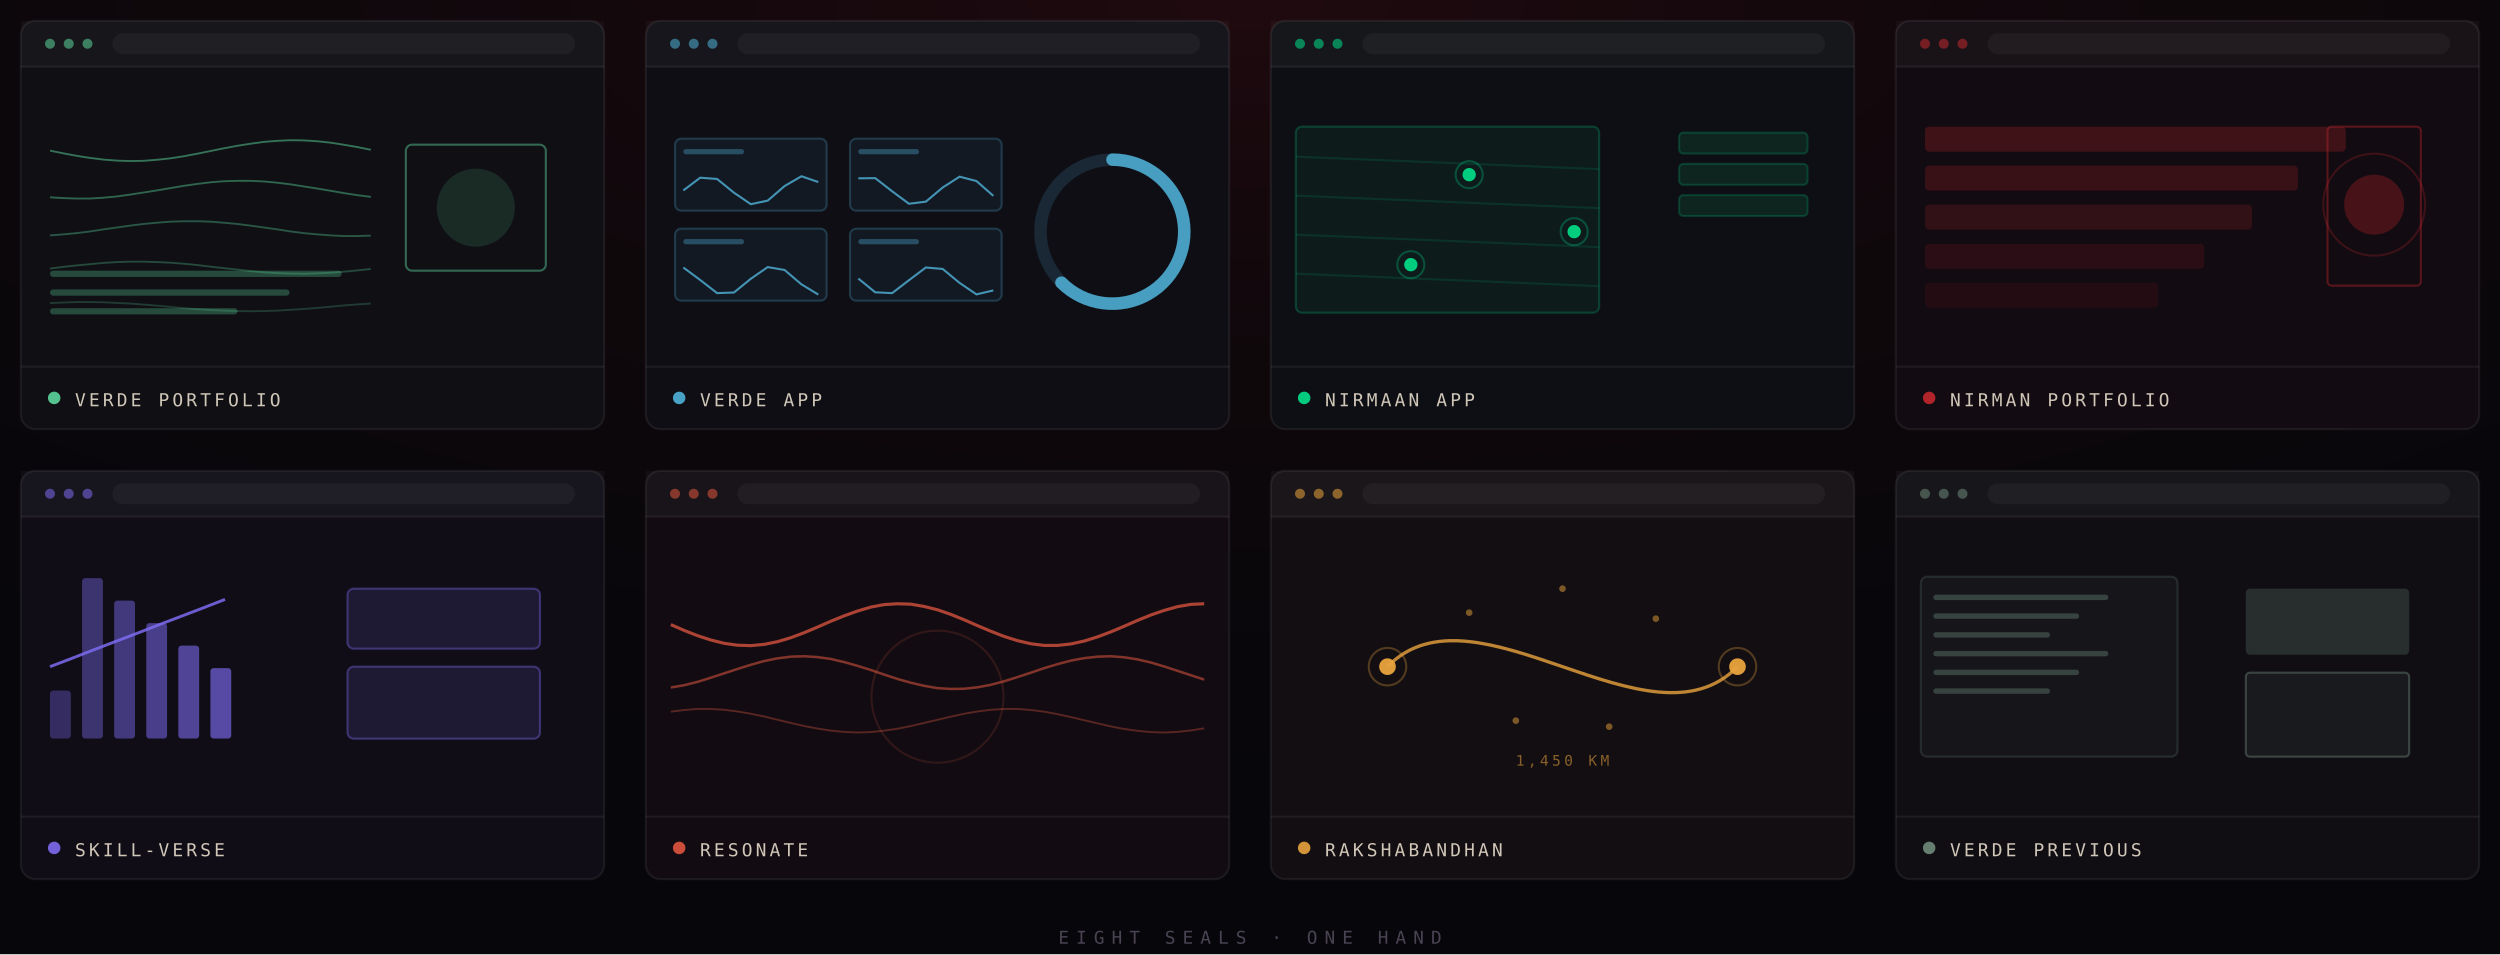
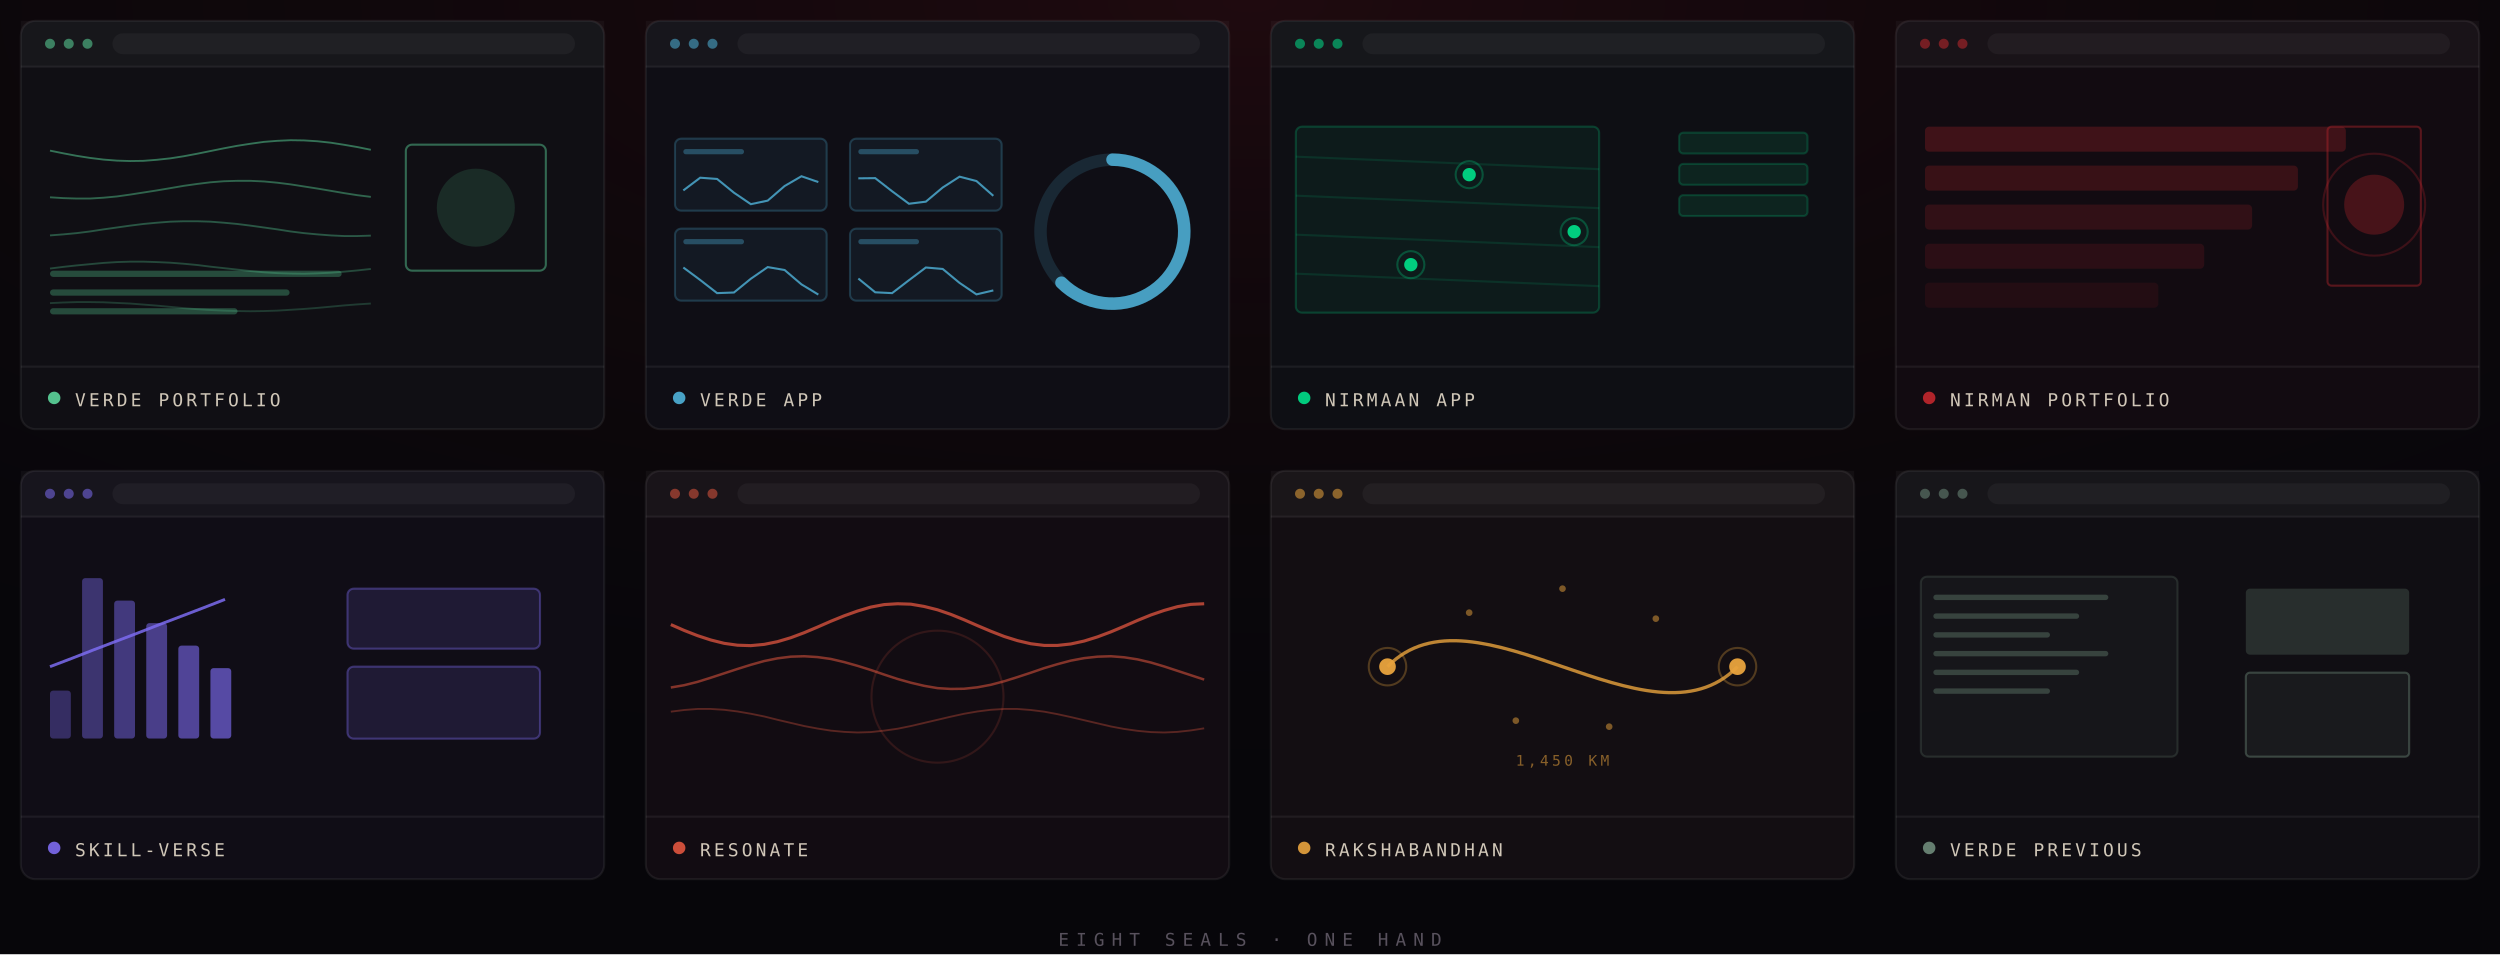
<svg xmlns="http://www.w3.org/2000/svg" width="1200" height="458" viewBox="0 0 1200 458" fill="none" role="img" aria-label="Selected work">
  <defs>
    <radialGradient id="scGlow" cx="0.5" cy="0" r="0.9">
      <stop offset="0" stop-color="#C1272D" stop-opacity="0.13" />
      <stop offset="1" stop-color="#07060A" stop-opacity="0" />
    </radialGradient>
+     <linearGradient id="scBeam" x1="0" y1="0" x2="0" y2="1">
+       <stop offset="0" stop-color="#FFFFFF" stop-opacity="0" />
+       <stop offset="0.5" stop-color="#FFFFFF" stop-opacity="0.055" />
+       <stop offset="1" stop-color="#FFFFFF" stop-opacity="0" />
+     </linearGradient>
  </defs>
  <rect width="1200" height="458" fill="#07060A" />
  <rect width="1200" height="458" fill="url(#scGlow)" />
  <g>
    <rect x="10" y="10" width="280" height="196" rx="7" fill="#0E0B11" stroke="#FFFFFF" stroke-opacity="0.07" />
    <rect x="10" y="10" width="280" height="196" rx="7" fill="#5BD69B" fill-opacity="0.022" />
    <rect x="10" y="10" width="280" height="22" fill="#FFFFFF" fill-opacity="0.032" />
    <line x1="10" y1="32" x2="290" y2="32" stroke="#FFFFFF" stroke-opacity="0.06" />
    <circle cx="24" cy="21" r="2.4" fill="#5BD69B" fill-opacity="0.55" />
    <circle cx="33" cy="21" r="2.4" fill="#5BD69B" fill-opacity="0.55" />
    <circle cx="42" cy="21" r="2.4" fill="#5BD69B" fill-opacity="0.55" />
    <rect x="54" y="16" width="222" height="10" rx="5" fill="#FFFFFF" fill-opacity="0.04" />
    <path d="M 24.0,72.3 L 30.4,73.6 L 36.8,74.8 L 43.2,75.8 L 49.7,76.6 L 56.1,77.1 L 62.5,77.3 L 68.9,77.2 L 75.3,76.7 L 81.8,76.0 L 88.2,75.0 L 94.6,73.8 L 101.0,72.5 L 107.4,71.2 L 113.8,70.0 L 120.2,69.0 L 126.7,68.1 L 133.1,67.6 L 139.5,67.3 L 145.9,67.4 L 152.3,67.8 L 158.8,68.5 L 165.2,69.5 L 171.6,70.6 L 178.0,71.9" fill="none" stroke="#5BD69B" stroke-width="0.9" stroke-opacity="0.50" />
    <path d="M 24.0,94.7 L 30.4,95.1 L 36.8,95.3 L 43.2,95.3 L 49.7,94.9 L 56.1,94.3 L 62.5,93.4 L 68.9,92.4 L 75.3,91.4 L 81.8,90.3 L 88.2,89.2 L 94.6,88.3 L 101.0,87.5 L 107.4,87.0 L 113.8,86.8 L 120.2,86.8 L 126.7,87.1 L 133.1,87.7 L 139.5,88.5 L 145.9,89.5 L 152.3,90.5 L 158.8,91.6 L 165.2,92.7 L 171.6,93.7 L 178.0,94.5" fill="none" stroke="#5BD69B" stroke-width="0.9" stroke-opacity="0.43" />
    <path d="M 24.0,113.0 L 30.4,112.5 L 36.8,111.9 L 43.2,111.1 L 49.7,110.1 L 56.1,109.2 L 62.5,108.3 L 68.9,107.5 L 75.3,106.9 L 81.8,106.4 L 88.2,106.2 L 94.6,106.2 L 101.0,106.4 L 107.4,106.9 L 113.8,107.5 L 120.2,108.3 L 126.7,109.2 L 133.1,110.1 L 139.5,111.1 L 145.9,111.9 L 152.3,112.5 L 158.8,113.0 L 165.2,113.3 L 171.6,113.3 L 178.0,113.1" fill="none" stroke="#5BD69B" stroke-width="0.9" stroke-opacity="0.36" />
    <path d="M 24.0,128.9 L 30.4,128.1 L 36.8,127.4 L 43.2,126.8 L 49.7,126.2 L 56.1,125.8 L 62.5,125.6 L 68.9,125.6 L 75.3,125.8 L 81.8,126.1 L 88.2,126.6 L 94.6,127.2 L 101.0,128.0 L 107.4,128.7 L 113.8,129.4 L 120.2,130.1 L 126.7,130.7 L 133.1,131.1 L 139.5,131.3 L 145.9,131.4 L 152.3,131.2 L 158.8,130.9 L 165.2,130.4 L 171.6,129.8 L 178.0,129.1" fill="none" stroke="#5BD69B" stroke-width="0.9" stroke-opacity="0.29" />
    <path d="M 24.0,145.5 L 30.4,145.2 L 36.8,145.0 L 43.2,145.0 L 49.7,145.1 L 56.1,145.4 L 62.5,145.7 L 68.9,146.2 L 75.3,146.7 L 81.8,147.3 L 88.2,147.9 L 94.6,148.4 L 101.0,148.8 L 107.4,149.1 L 113.8,149.3 L 120.2,149.4 L 126.7,149.3 L 133.1,149.1 L 139.5,148.7 L 145.9,148.3 L 152.3,147.8 L 158.8,147.2 L 165.2,146.6 L 171.6,146.1 L 178.0,145.7" fill="none" stroke="#5BD69B" stroke-width="0.9" stroke-opacity="0.22" />
    <rect x="194.8" y="69.44" width="67.2" height="60.48" rx="3" fill="none" stroke="#5BD69B" stroke-opacity="0.45" />
    <circle cx="228.4" cy="99.68" r="18.72" fill="#5BD69B" fill-opacity="0.14" />
    <rect x="24" y="129.92" width="140" height="3" rx="1.5" fill="#5BD69B" fill-opacity="0.30" />
    <rect x="24" y="138.92" width="115" height="3" rx="1.5" fill="#5BD69B" fill-opacity="0.30" />
    <rect x="24" y="147.92" width="90" height="3" rx="1.5" fill="#5BD69B" fill-opacity="0.30" />
+     <rect x="10" y="10" width="280" height="196" rx="7" fill="#5BD69B" opacity="0">
+       <animate attributeName="opacity" values="0;0.16;0" dur="1.2s" begin="0.15s" fill="freeze" />
+     </rect>
    <line x1="10" y1="176" x2="290" y2="176" stroke="#FFFFFF" stroke-opacity="0.06" />
    <circle cx="26" cy="191" r="3" fill="#5BD69B" fill-opacity="0.9" />
    <text x="36" y="195" font-family="ui-monospace, SFMono-Regular, Menlo, Consolas, monospace" font-size="8.6" letter-spacing="1.5" fill="#F2E8D5" fill-opacity="0.85">VERDE PORTFOLIO</text>
  </g>
  <g>
    <rect x="310" y="10" width="280" height="196" rx="7" fill="#0E0B11" stroke="#FFFFFF" stroke-opacity="0.07" />
    <rect x="310" y="10" width="280" height="196" rx="7" fill="#4FB3D9" fill-opacity="0.022" />
    <rect x="310" y="10" width="280" height="22" fill="#FFFFFF" fill-opacity="0.032" />
    <line x1="310" y1="32" x2="590" y2="32" stroke="#FFFFFF" stroke-opacity="0.06" />
    <circle cx="324" cy="21" r="2.4" fill="#4FB3D9" fill-opacity="0.55" />
    <circle cx="333" cy="21" r="2.4" fill="#4FB3D9" fill-opacity="0.55" />
    <circle cx="342" cy="21" r="2.4" fill="#4FB3D9" fill-opacity="0.55" />
    <rect x="354" y="16" width="222" height="10" rx="5" fill="#FFFFFF" fill-opacity="0.04" />
    <rect x="324.0" y="66.56" width="72.8" height="34.56" rx="3" fill="#4FB3D9" fill-opacity="0.07" stroke="#4FB3D9" stroke-opacity="0.25" />
    <path d="M 328.0,91.4 L 336.1,85.3 L 344.2,85.9 L 352.3,92.5 L 360.4,98.0 L 368.5,96.3 L 376.6,89.3 L 384.7,84.6 L 392.8,87.4" fill="none" stroke="#4FB3D9" stroke-width="1" stroke-opacity="0.8" />
    <rect x="328.0" y="71.56" width="29.12" height="2.5" rx="1.2" fill="#4FB3D9" fill-opacity="0.35" />
    <rect x="408.0" y="66.56" width="72.8" height="34.56" rx="3" fill="#4FB3D9" fill-opacity="0.07" stroke="#4FB3D9" stroke-opacity="0.25" />
    <path d="M 412.0,85.6 L 420.1,85.5 L 428.2,91.8 L 436.3,97.8 L 444.4,96.8 L 452.5,90.0 L 460.6,84.8 L 468.7,86.9 L 476.8,94.0" fill="none" stroke="#4FB3D9" stroke-width="1" stroke-opacity="0.8" />
    <rect x="412.0" y="71.56" width="29.12" height="2.5" rx="1.2" fill="#4FB3D9" fill-opacity="0.35" />
    <rect x="324.0" y="109.76" width="72.8" height="34.56" rx="3" fill="#4FB3D9" fill-opacity="0.07" stroke="#4FB3D9" stroke-opacity="0.25" />
    <path d="M 328.0,128.4 L 336.1,134.4 L 344.2,140.7 L 352.3,140.4 L 360.4,133.8 L 368.5,128.2 L 376.6,129.6 L 384.7,136.5 L 392.8,141.4" fill="none" stroke="#4FB3D9" stroke-width="1" stroke-opacity="0.8" />
    <rect x="328.0" y="114.76" width="29.12" height="2.5" rx="1.2" fill="#4FB3D9" fill-opacity="0.35" />
    <rect x="408.0" y="109.76" width="72.8" height="34.56" rx="3" fill="#4FB3D9" fill-opacity="0.07" stroke="#4FB3D9" stroke-opacity="0.25" />
    <path d="M 412.0,133.7 L 420.1,140.3 L 428.2,140.7 L 436.3,134.5 L 444.4,128.4 L 452.5,129.1 L 460.6,135.8 L 468.7,141.3 L 476.8,139.4" fill="none" stroke="#4FB3D9" stroke-width="1" stroke-opacity="0.8" />
    <rect x="412.0" y="114.76" width="29.12" height="2.5" rx="1.2" fill="#4FB3D9" fill-opacity="0.35" />
    <circle cx="534.0" cy="111.2" r="34.56" fill="none" stroke="#4FB3D9" stroke-opacity="0.16" stroke-width="6" />
    <path d="M 534.0,76.64 A 34.56,34.56 0 1 1 509.5,135.7" fill="none" stroke="#4FB3D9" stroke-width="6" stroke-linecap="round" stroke-opacity="0.85" />
+     <rect x="310" y="10" width="280" height="196" rx="7" fill="#4FB3D9" opacity="0">
+       <animate attributeName="opacity" values="0;0.16;0" dur="1.2s" begin="0.26s" fill="freeze" />
+     </rect>
    <line x1="310" y1="176" x2="590" y2="176" stroke="#FFFFFF" stroke-opacity="0.06" />
    <circle cx="326" cy="191" r="3" fill="#4FB3D9" fill-opacity="0.9" />
    <text x="336" y="195" font-family="ui-monospace, SFMono-Regular, Menlo, Consolas, monospace" font-size="8.6" letter-spacing="1.5" fill="#F2E8D5" fill-opacity="0.85">VERDE APP</text>
  </g>
  <g>
    <rect x="610" y="10" width="280" height="196" rx="7" fill="#0E0B11" stroke="#FFFFFF" stroke-opacity="0.07" />
    <rect x="610" y="10" width="280" height="196" rx="7" fill="#00E08A" fill-opacity="0.022" />
    <rect x="610" y="10" width="280" height="22" fill="#FFFFFF" fill-opacity="0.032" />
    <line x1="610" y1="32" x2="890" y2="32" stroke="#FFFFFF" stroke-opacity="0.06" />
    <circle cx="624" cy="21" r="2.4" fill="#00E08A" fill-opacity="0.55" />
    <circle cx="633" cy="21" r="2.4" fill="#00E08A" fill-opacity="0.55" />
    <circle cx="642" cy="21" r="2.4" fill="#00E08A" fill-opacity="0.55" />
    <rect x="654" y="16" width="222" height="10" rx="5" fill="#FFFFFF" fill-opacity="0.04" />
    <rect x="622" y="60.8" width="145.6" height="89.28" rx="3" fill="#00E08A" fill-opacity="0.06" stroke="#00E08A" stroke-opacity="0.22" />
    <line x1="622" y1="75.2" x2="767.6" y2="81.2" stroke="#00E08A" stroke-opacity="0.12" />
    <line x1="622" y1="93.92" x2="767.6" y2="99.92" stroke="#00E08A" stroke-opacity="0.12" />
    <line x1="622" y1="112.64" x2="767.6" y2="118.64" stroke="#00E08A" stroke-opacity="0.12" />
    <line x1="622" y1="131.36" x2="767.6" y2="137.36" stroke="#00E08A" stroke-opacity="0.12" />
    <circle cx="705.2" cy="83.84" r="3.2" fill="#00E08A" fill-opacity="0.9" />
    <circle cx="705.2" cy="83.84" r="6.5" fill="none" stroke="#00E08A" stroke-opacity="0.28" />
    <circle cx="755.6" cy="111.2" r="3.2" fill="#00E08A" fill-opacity="0.9" />
    <circle cx="755.6" cy="111.2" r="6.5" fill="none" stroke="#00E08A" stroke-opacity="0.28" />
    <circle cx="677.2" cy="127.04" r="3.2" fill="#00E08A" fill-opacity="0.9" />
    <circle cx="677.2" cy="127.04" r="6.5" fill="none" stroke="#00E08A" stroke-opacity="0.28" />
    <rect x="806.0" y="63.68" width="61.6" height="10" rx="2" fill="#00E08A" fill-opacity="0.10" stroke="#00E08A" stroke-opacity="0.20" />
    <rect x="806.0" y="78.68" width="61.6" height="10" rx="2" fill="#00E08A" fill-opacity="0.10" stroke="#00E08A" stroke-opacity="0.20" />
    <rect x="806.0" y="93.68" width="61.6" height="10" rx="2" fill="#00E08A" fill-opacity="0.10" stroke="#00E08A" stroke-opacity="0.20" />
+     <rect x="610" y="10" width="280" height="196" rx="7" fill="#00E08A" opacity="0">
+       <animate attributeName="opacity" values="0;0.16;0" dur="1.2s" begin="0.37s" fill="freeze" />
+     </rect>
    <line x1="610" y1="176" x2="890" y2="176" stroke="#FFFFFF" stroke-opacity="0.06" />
    <circle cx="626" cy="191" r="3" fill="#00E08A" fill-opacity="0.9" />
    <text x="636" y="195" font-family="ui-monospace, SFMono-Regular, Menlo, Consolas, monospace" font-size="8.6" letter-spacing="1.5" fill="#F2E8D5" fill-opacity="0.85">NIRMAAN APP</text>
  </g>
  <g>
    <rect x="910" y="10" width="280" height="196" rx="7" fill="#0E0B11" stroke="#FFFFFF" stroke-opacity="0.07" />
    <rect x="910" y="10" width="280" height="196" rx="7" fill="#C1272D" fill-opacity="0.022" />
    <rect x="910" y="10" width="280" height="22" fill="#FFFFFF" fill-opacity="0.032" />
    <line x1="910" y1="32" x2="1190" y2="32" stroke="#FFFFFF" stroke-opacity="0.06" />
    <circle cx="924" cy="21" r="2.4" fill="#C1272D" fill-opacity="0.55" />
    <circle cx="933" cy="21" r="2.4" fill="#C1272D" fill-opacity="0.55" />
    <circle cx="942" cy="21" r="2.4" fill="#C1272D" fill-opacity="0.55" />
    <rect x="954" y="16" width="222" height="10" rx="5" fill="#FFFFFF" fill-opacity="0.04" />
    <rect x="924" y="60.8" width="202" height="12" rx="2" fill="#C1272D" fill-opacity="0.26" />
    <rect x="924" y="79.5" width="179" height="12" rx="2" fill="#C1272D" fill-opacity="0.22" />
    <rect x="924" y="98.2" width="157" height="12" rx="2" fill="#C1272D" fill-opacity="0.18" />
    <rect x="924" y="117.0" width="134" height="12" rx="2" fill="#C1272D" fill-opacity="0.14" />
    <rect x="924" y="135.7" width="112" height="12" rx="2" fill="#C1272D" fill-opacity="0.10" />
    <rect x="1117.2" y="60.8" width="44.8" height="76.32" rx="2" fill="none" stroke="#C1272D" stroke-opacity="0.4" />
    <circle cx="1139.6" cy="98.24" r="14.4" fill="#C1272D" fill-opacity="0.30" />
    <circle cx="1139.6" cy="98.24" r="24.48" fill="none" stroke="#C1272D" stroke-opacity="0.25" />
+     <rect x="910" y="10" width="280" height="196" rx="7" fill="#C1272D" opacity="0">
+       <animate attributeName="opacity" values="0;0.16;0" dur="1.2s" begin="0.48s" fill="freeze" />
+     </rect>
    <line x1="910" y1="176" x2="1190" y2="176" stroke="#FFFFFF" stroke-opacity="0.06" />
    <circle cx="926" cy="191" r="3" fill="#C1272D" fill-opacity="0.9" />
    <text x="936" y="195" font-family="ui-monospace, SFMono-Regular, Menlo, Consolas, monospace" font-size="8.6" letter-spacing="1.5" fill="#F2E8D5" fill-opacity="0.85">NIRMAN PORTFOLIO</text>
  </g>
  <g>
    <rect x="10" y="226" width="280" height="196" rx="7" fill="#0E0B11" stroke="#FFFFFF" stroke-opacity="0.07" />
    <rect x="10" y="226" width="280" height="196" rx="7" fill="#7C6BF0" fill-opacity="0.022" />
    <rect x="10" y="226" width="280" height="22" fill="#FFFFFF" fill-opacity="0.032" />
    <line x1="10" y1="248" x2="290" y2="248" stroke="#FFFFFF" stroke-opacity="0.06" />
    <circle cx="24" cy="237" r="2.4" fill="#7C6BF0" fill-opacity="0.55" />
    <circle cx="33" cy="237" r="2.4" fill="#7C6BF0" fill-opacity="0.55" />
    <circle cx="42" cy="237" r="2.4" fill="#7C6BF0" fill-opacity="0.55" />
    <rect x="54" y="232" width="222" height="10" rx="5" fill="#FFFFFF" fill-opacity="0.04" />
    <rect x="24.0" y="331.5" width="10" height="23.0" rx="1.5" fill="#7C6BF0" fill-opacity="0.35" />
    <rect x="39.4" y="277.5" width="10" height="77.0" rx="1.5" fill="#7C6BF0" fill-opacity="0.41" />
    <rect x="54.8" y="288.3" width="10" height="66.2" rx="1.5" fill="#7C6BF0" fill-opacity="0.47" />
    <rect x="70.2" y="299.1" width="10" height="55.4" rx="1.5" fill="#7C6BF0" fill-opacity="0.53" />
    <rect x="85.6" y="309.9" width="10" height="44.6" rx="1.5" fill="#7C6BF0" fill-opacity="0.59" />
    <rect x="101.0" y="320.7" width="10" height="33.8" rx="1.5" fill="#7C6BF0" fill-opacity="0.65" />
    <path d="M 24.0,320.0 L 34.5,316.0 L 45.0,311.9 L 55.5,307.9 L 66.0,303.9 L 76.5,299.8 L 87.0,295.8 L 97.5,291.8 L 108.0,287.7" fill="none" stroke="#7C6BF0" stroke-width="1.4" stroke-opacity="0.85" />
    <rect x="166.8" y="282.56" width="92.4" height="28.8" rx="3" fill="#7C6BF0" fill-opacity="0.14" stroke="#7C6BF0" stroke-opacity="0.38" />
    <rect x="166.8" y="320.0" width="92.4" height="34.56" rx="3" fill="#7C6BF0" fill-opacity="0.14" stroke="#7C6BF0" stroke-opacity="0.38" />
+     <rect x="10" y="226" width="280" height="196" rx="7" fill="#7C6BF0" opacity="0">
+       <animate attributeName="opacity" values="0;0.16;0" dur="1.2s" begin="0.59s" fill="freeze" />
+     </rect>
    <line x1="10" y1="392" x2="290" y2="392" stroke="#FFFFFF" stroke-opacity="0.06" />
    <circle cx="26" cy="407" r="3" fill="#7C6BF0" fill-opacity="0.9" />
    <text x="36" y="411" font-family="ui-monospace, SFMono-Regular, Menlo, Consolas, monospace" font-size="8.6" letter-spacing="1.5" fill="#F2E8D5" fill-opacity="0.85">SKILL-VERSE</text>
  </g>
  <g>
    <rect x="310" y="226" width="280" height="196" rx="7" fill="#0E0B11" stroke="#FFFFFF" stroke-opacity="0.07" />
    <rect x="310" y="226" width="280" height="196" rx="7" fill="#E0563F" fill-opacity="0.022" />
    <rect x="310" y="226" width="280" height="22" fill="#FFFFFF" fill-opacity="0.032" />
    <line x1="310" y1="248" x2="590" y2="248" stroke="#FFFFFF" stroke-opacity="0.06" />
    <circle cx="324" cy="237" r="2.4" fill="#E0563F" fill-opacity="0.55" />
    <circle cx="333" cy="237" r="2.4" fill="#E0563F" fill-opacity="0.55" />
    <circle cx="342" cy="237" r="2.4" fill="#E0563F" fill-opacity="0.55" />
    <rect x="354" y="232" width="222" height="10" rx="5" fill="#FFFFFF" fill-opacity="0.04" />
    <path d="M 322.0,299.8 L 328.4,302.6 L 334.8,305.1 L 341.2,307.2 L 347.6,308.8 L 354.0,309.7 L 360.4,309.9 L 366.8,309.3 L 373.2,308.0 L 379.6,306.1 L 386.0,303.7 L 392.4,301.0 L 398.8,298.2 L 405.2,295.6 L 411.6,293.3 L 418.0,291.4 L 424.4,290.2 L 430.8,289.8 L 437.2,290.0 L 443.6,291.1 L 450.0,292.7 L 456.4,294.9 L 462.8,297.5 L 469.2,300.3 L 475.6,303.0 L 482.0,305.5 L 488.4,307.5 L 494.8,309.0 L 501.2,309.8 L 507.6,309.8 L 514.0,309.1 L 520.4,307.7 L 526.8,305.7 L 533.2,303.3 L 539.6,300.6 L 546.0,297.8 L 552.4,295.2 L 558.8,293.0 L 565.2,291.2 L 571.6,290.1 L 578.0,289.8" fill="none" stroke="#E0563F" stroke-width="1.5" stroke-opacity="0.75" />
    <path d="M 322.0,330.0 L 328.4,328.9 L 334.8,327.3 L 341.2,325.3 L 347.6,323.2 L 354.0,321.1 L 360.4,319.1 L 366.8,317.3 L 373.2,316.0 L 379.6,315.2 L 386.0,315.0 L 392.4,315.4 L 398.8,316.3 L 405.2,317.8 L 411.6,319.6 L 418.0,321.6 L 424.4,323.8 L 430.8,325.9 L 437.2,327.7 L 443.6,329.2 L 450.0,330.3 L 456.4,330.7 L 462.8,330.6 L 469.2,329.9 L 475.6,328.7 L 482.0,327.0 L 488.4,325.0 L 494.8,322.9 L 501.2,320.7 L 507.6,318.8 L 514.0,317.1 L 520.4,315.9 L 526.8,315.2 L 533.2,315.0 L 539.6,315.5 L 546.0,316.5 L 552.4,318.0 L 558.8,319.9 L 565.2,322.0 L 571.6,324.1 L 578.0,326.2" fill="none" stroke="#E0563F" stroke-width="1.2" stroke-opacity="0.55" />
    <path d="M 322.0,341.6 L 328.4,340.8 L 334.8,340.3 L 341.2,340.3 L 347.6,340.7 L 354.0,341.5 L 360.4,342.6 L 366.8,343.9 L 373.2,345.5 L 379.6,347.0 L 386.0,348.5 L 392.4,349.7 L 398.8,350.7 L 405.2,351.3 L 411.6,351.6 L 418.0,351.4 L 424.4,350.7 L 430.8,349.8 L 437.2,348.5 L 443.6,347.0 L 450.0,345.5 L 456.4,344.0 L 462.8,342.6 L 469.2,341.5 L 475.6,340.7 L 482.0,340.3 L 488.4,340.3 L 494.8,340.8 L 501.2,341.6 L 507.6,342.8 L 514.0,344.2 L 520.4,345.7 L 526.8,347.2 L 533.2,348.7 L 539.6,349.9 L 546.0,350.8 L 552.4,351.4 L 558.8,351.6 L 565.2,351.3 L 571.6,350.6 L 578.0,349.6" fill="none" stroke="#E0563F" stroke-width="0.9" stroke-opacity="0.35" />
    <circle cx="450.0" cy="334.4" r="31.68" fill="none" stroke="#E0563F" stroke-opacity="0.16" />
+     <rect x="310" y="226" width="280" height="196" rx="7" fill="#E0563F" opacity="0">
+       <animate attributeName="opacity" values="0;0.16;0" dur="1.2s" begin="0.70s" fill="freeze" />
+     </rect>
    <line x1="310" y1="392" x2="590" y2="392" stroke="#FFFFFF" stroke-opacity="0.06" />
    <circle cx="326" cy="407" r="3" fill="#E0563F" fill-opacity="0.9" />
    <text x="336" y="411" font-family="ui-monospace, SFMono-Regular, Menlo, Consolas, monospace" font-size="8.6" letter-spacing="1.5" fill="#F2E8D5" fill-opacity="0.85">RESONATE</text>
  </g>
  <g>
    <rect x="610" y="226" width="280" height="196" rx="7" fill="#0E0B11" stroke="#FFFFFF" stroke-opacity="0.07" />
    <rect x="610" y="226" width="280" height="196" rx="7" fill="#E8A33D" fill-opacity="0.022" />
    <rect x="610" y="226" width="280" height="22" fill="#FFFFFF" fill-opacity="0.032" />
    <line x1="610" y1="248" x2="890" y2="248" stroke="#FFFFFF" stroke-opacity="0.06" />
    <circle cx="624" cy="237" r="2.4" fill="#E8A33D" fill-opacity="0.55" />
    <circle cx="633" cy="237" r="2.4" fill="#E8A33D" fill-opacity="0.55" />
    <circle cx="642" cy="237" r="2.4" fill="#E8A33D" fill-opacity="0.55" />
    <rect x="654" y="232" width="222" height="10" rx="5" fill="#FFFFFF" fill-opacity="0.04" />
    <path d="M 666.0,320.0 C 708.0,276.8 792.0,363.2 834.0,320.0" fill="none" stroke="#E8A33D" stroke-width="1.6" stroke-opacity="0.8" />
    <circle cx="666.0" cy="320.0" r="4" fill="#E8A33D" fill-opacity="0.95" />
    <circle cx="666.0" cy="320.0" r="9" fill="none" stroke="#E8A33D" stroke-opacity="0.30" />
    <circle cx="834.0" cy="320.0" r="4" fill="#E8A33D" fill-opacity="0.95" />
    <circle cx="834.0" cy="320.0" r="9" fill="none" stroke="#E8A33D" stroke-opacity="0.30" />
    <circle cx="705.2" cy="294.08" r="1.6" fill="#E8A33D" fill-opacity="0.5" />
    <circle cx="750.0" cy="282.56" r="1.6" fill="#E8A33D" fill-opacity="0.5" />
    <circle cx="794.8" cy="296.96" r="1.6" fill="#E8A33D" fill-opacity="0.5" />
    <circle cx="727.6" cy="345.92" r="1.6" fill="#E8A33D" fill-opacity="0.5" />
    <circle cx="772.4" cy="348.8" r="1.6" fill="#E8A33D" fill-opacity="0.5" />
    <text x="750.0" y="367.52" font-family="ui-monospace, SFMono-Regular, Menlo, Consolas, monospace" font-size="7" letter-spacing="1.6" fill="#E8A33D" fill-opacity="0.55" text-anchor="middle">1,450 KM</text>
+     <rect x="610" y="226" width="280" height="196" rx="7" fill="#E8A33D" opacity="0">
+       <animate attributeName="opacity" values="0;0.16;0" dur="1.2s" begin="0.81s" fill="freeze" />
+     </rect>
    <line x1="610" y1="392" x2="890" y2="392" stroke="#FFFFFF" stroke-opacity="0.06" />
    <circle cx="626" cy="407" r="3" fill="#E8A33D" fill-opacity="0.9" />
    <text x="636" y="411" font-family="ui-monospace, SFMono-Regular, Menlo, Consolas, monospace" font-size="8.6" letter-spacing="1.5" fill="#F2E8D5" fill-opacity="0.85">RAKSHABANDHAN</text>
  </g>
  <g>
    <rect x="910" y="226" width="280" height="196" rx="7" fill="#0E0B11" stroke="#FFFFFF" stroke-opacity="0.07" />
    <rect x="910" y="226" width="280" height="196" rx="7" fill="#6E8B7A" fill-opacity="0.022" />
    <rect x="910" y="226" width="280" height="22" fill="#FFFFFF" fill-opacity="0.032" />
    <line x1="910" y1="248" x2="1190" y2="248" stroke="#FFFFFF" stroke-opacity="0.06" />
    <circle cx="924" cy="237" r="2.4" fill="#6E8B7A" fill-opacity="0.55" />
    <circle cx="933" cy="237" r="2.4" fill="#6E8B7A" fill-opacity="0.55" />
    <circle cx="942" cy="237" r="2.4" fill="#6E8B7A" fill-opacity="0.55" />
    <rect x="954" y="232" width="222" height="10" rx="5" fill="#FFFFFF" fill-opacity="0.04" />
    <rect x="922" y="276.8" width="123.2" height="86.4" rx="3" fill="#6E8B7A" fill-opacity="0.07" stroke="#6E8B7A" stroke-opacity="0.22" />
    <rect x="928" y="285.44" width="84" height="2.6" rx="1.3" fill="#6E8B7A" fill-opacity="0.38" />
    <rect x="928" y="294.44" width="70" height="2.6" rx="1.3" fill="#6E8B7A" fill-opacity="0.38" />
    <rect x="928" y="303.44" width="56" height="2.6" rx="1.3" fill="#6E8B7A" fill-opacity="0.38" />
    <rect x="928" y="312.44" width="84" height="2.6" rx="1.3" fill="#6E8B7A" fill-opacity="0.38" />
    <rect x="928" y="321.44" width="70" height="2.6" rx="1.3" fill="#6E8B7A" fill-opacity="0.38" />
    <rect x="928" y="330.44" width="56" height="2.6" rx="1.3" fill="#6E8B7A" fill-opacity="0.38" />
    <rect x="1078.0" y="282.56" width="78.4" height="31.68" rx="2" fill="#6E8B7A" fill-opacity="0.26" />
    <rect x="1078.0" y="322.88" width="78.4" height="40.32" rx="2" fill="#6E8B7A" fill-opacity="0.10" stroke="#6E8B7A" stroke-opacity="0.42" />
+     <rect x="910" y="226" width="280" height="196" rx="7" fill="#6E8B7A" opacity="0">
+       <animate attributeName="opacity" values="0;0.16;0" dur="1.2s" begin="0.92s" fill="freeze" />
+     </rect>
    <line x1="910" y1="392" x2="1190" y2="392" stroke="#FFFFFF" stroke-opacity="0.06" />
    <circle cx="926" cy="407" r="3" fill="#6E8B7A" fill-opacity="0.9" />
    <text x="936" y="411" font-family="ui-monospace, SFMono-Regular, Menlo, Consolas, monospace" font-size="8.6" letter-spacing="1.5" fill="#F2E8D5" fill-opacity="0.85">VERDE PREVIOUS</text>
  </g>
-   <text x="600.0" y="453" font-family="ui-monospace, SFMono-Regular, Menlo, Consolas, monospace" font-size="8.5" letter-spacing="3.4" fill="#4A4353" text-anchor="middle">EIGHT SEALS · ONE HAND</text>
+   <g opacity="0">
+     <animate attributeName="opacity" values="0;1;1;0;0" keyTimes="0;0.02;0.10;0.14;1" dur="16s" repeatCount="indefinite" />
+     <rect x="0" y="-90" width="1200" height="90" fill="url(#scBeam)">
+       <animateTransform attributeName="transform" type="translate" values="0 0;0 460" dur="3.2s" repeatCount="indefinite" />
+     </rect>
+   </g>
+   <text x="600.0" y="454" font-family="ui-monospace, SFMono-Regular, Menlo, Consolas, monospace" font-size="8.5" letter-spacing="3.4" fill="#8A8090" fill-opacity="0.62" text-anchor="middle">EIGHT SEALS · ONE HAND</text>
</svg>
